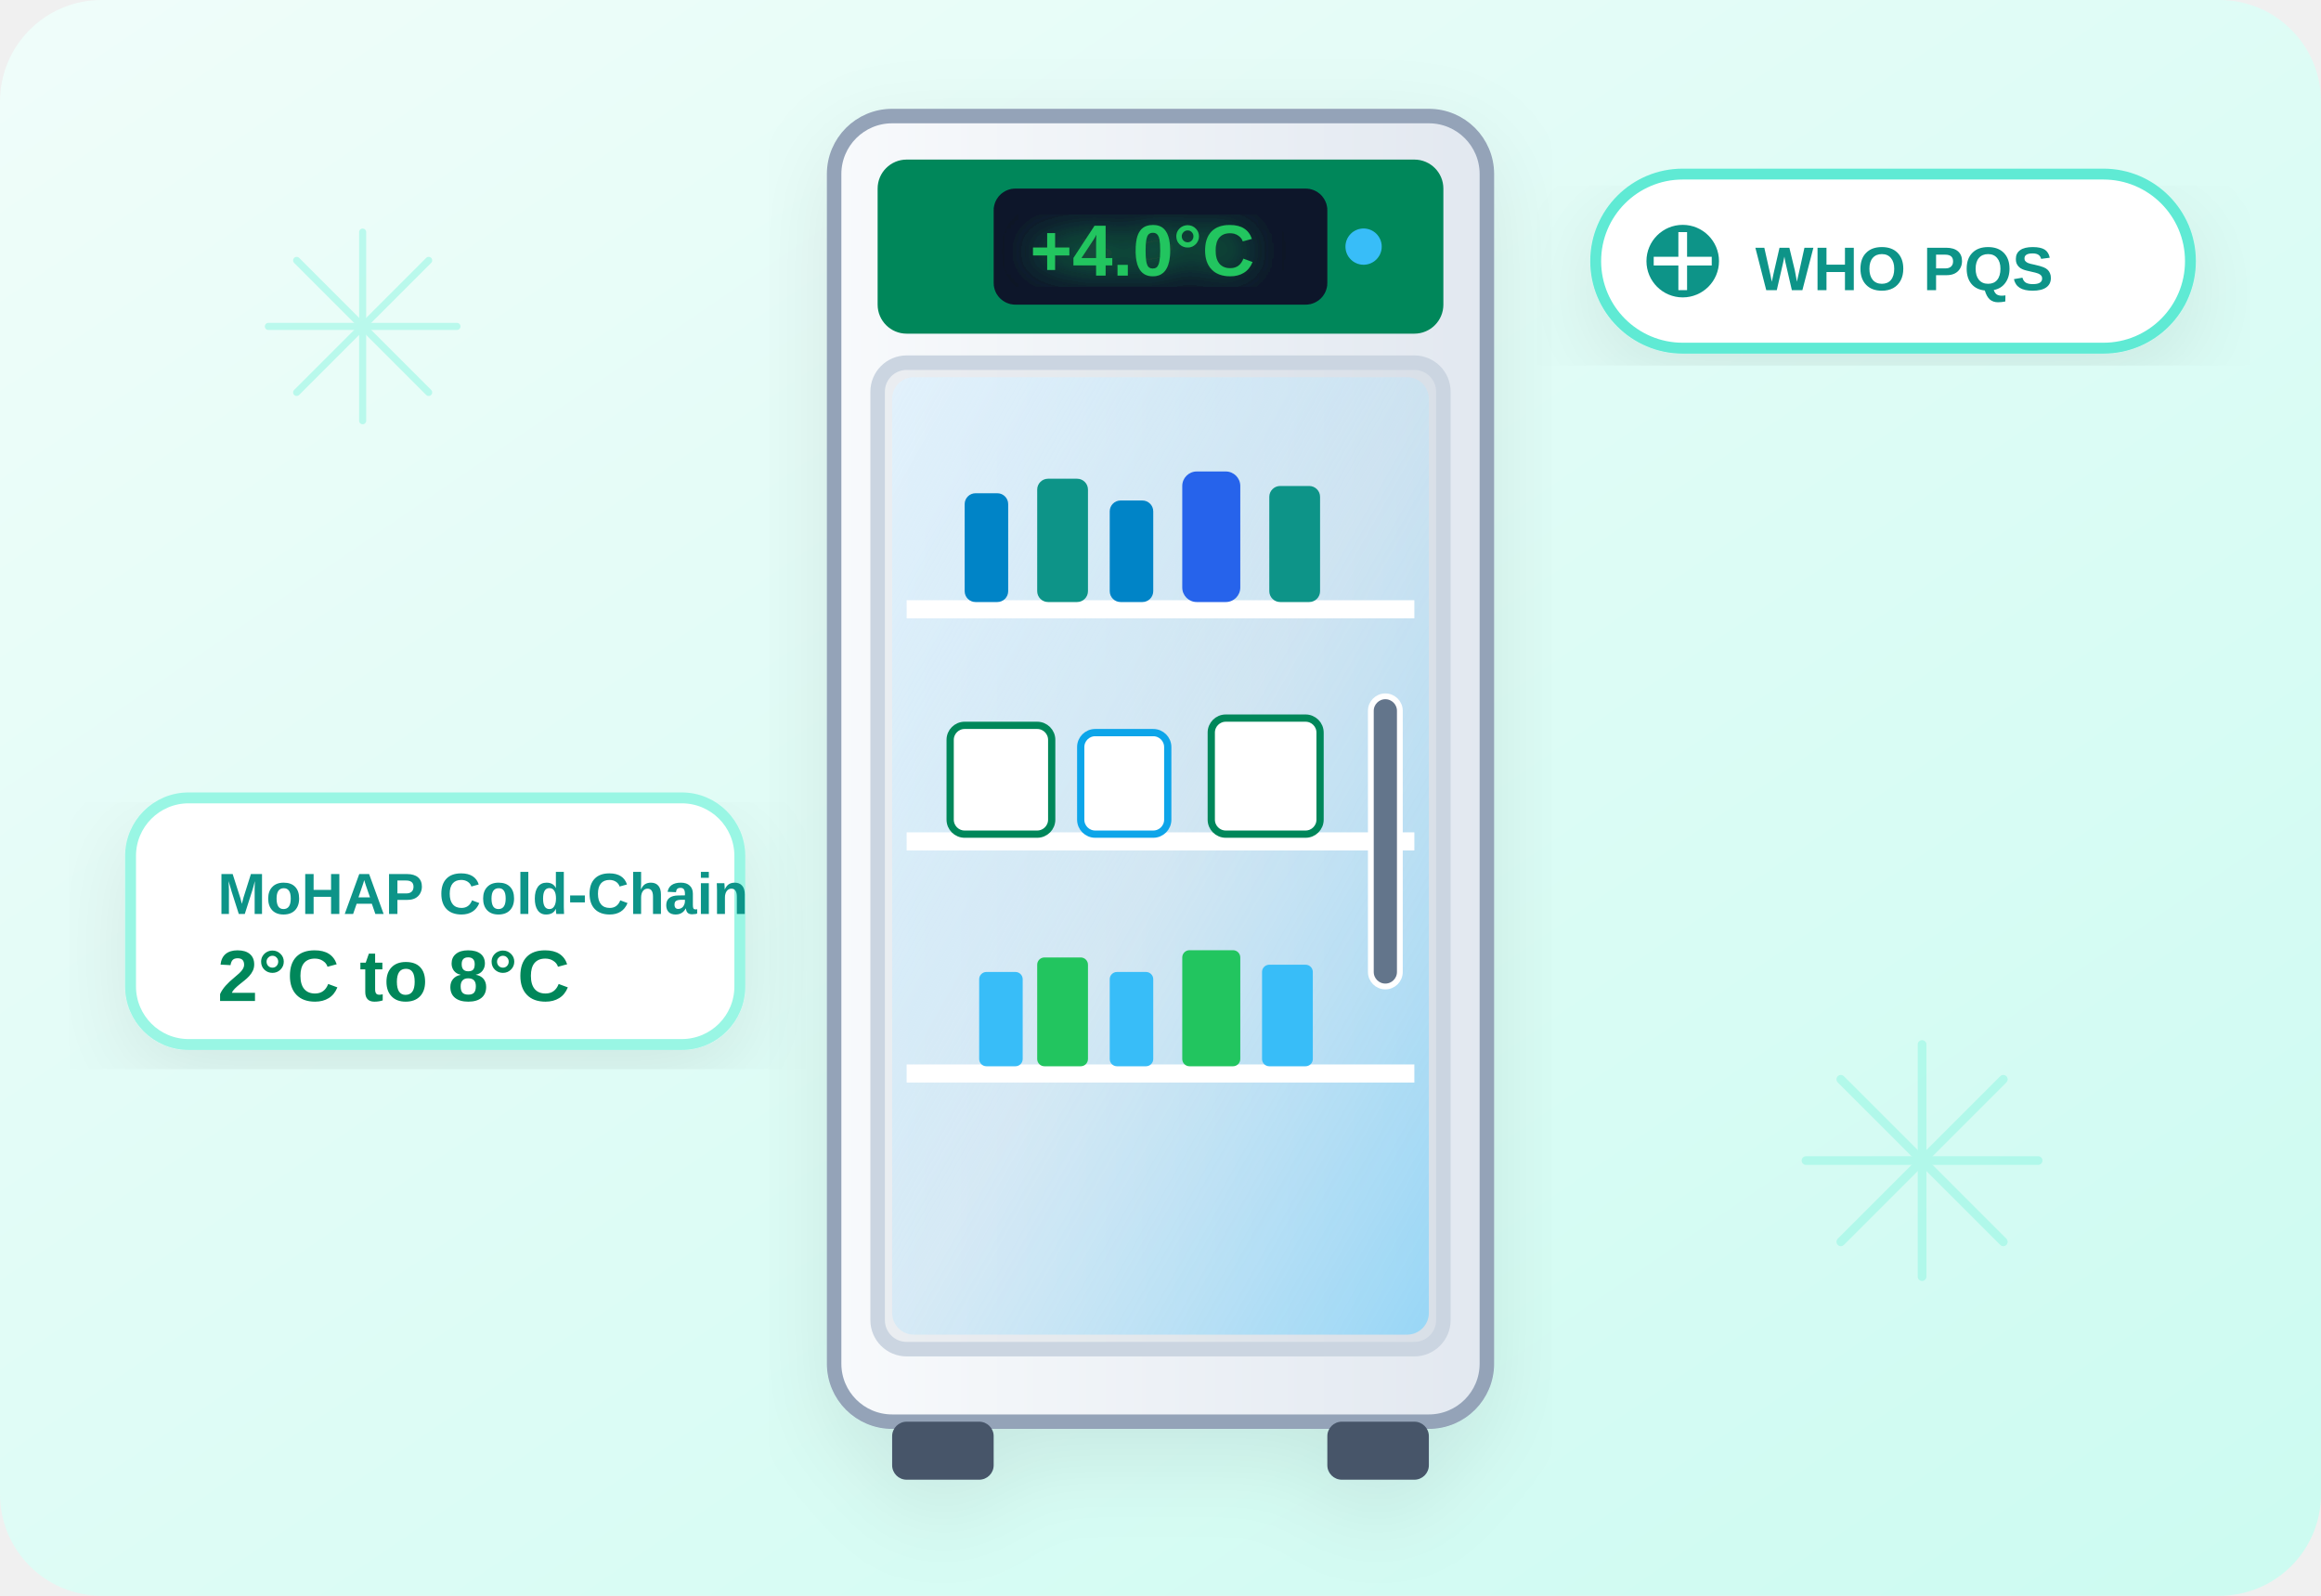
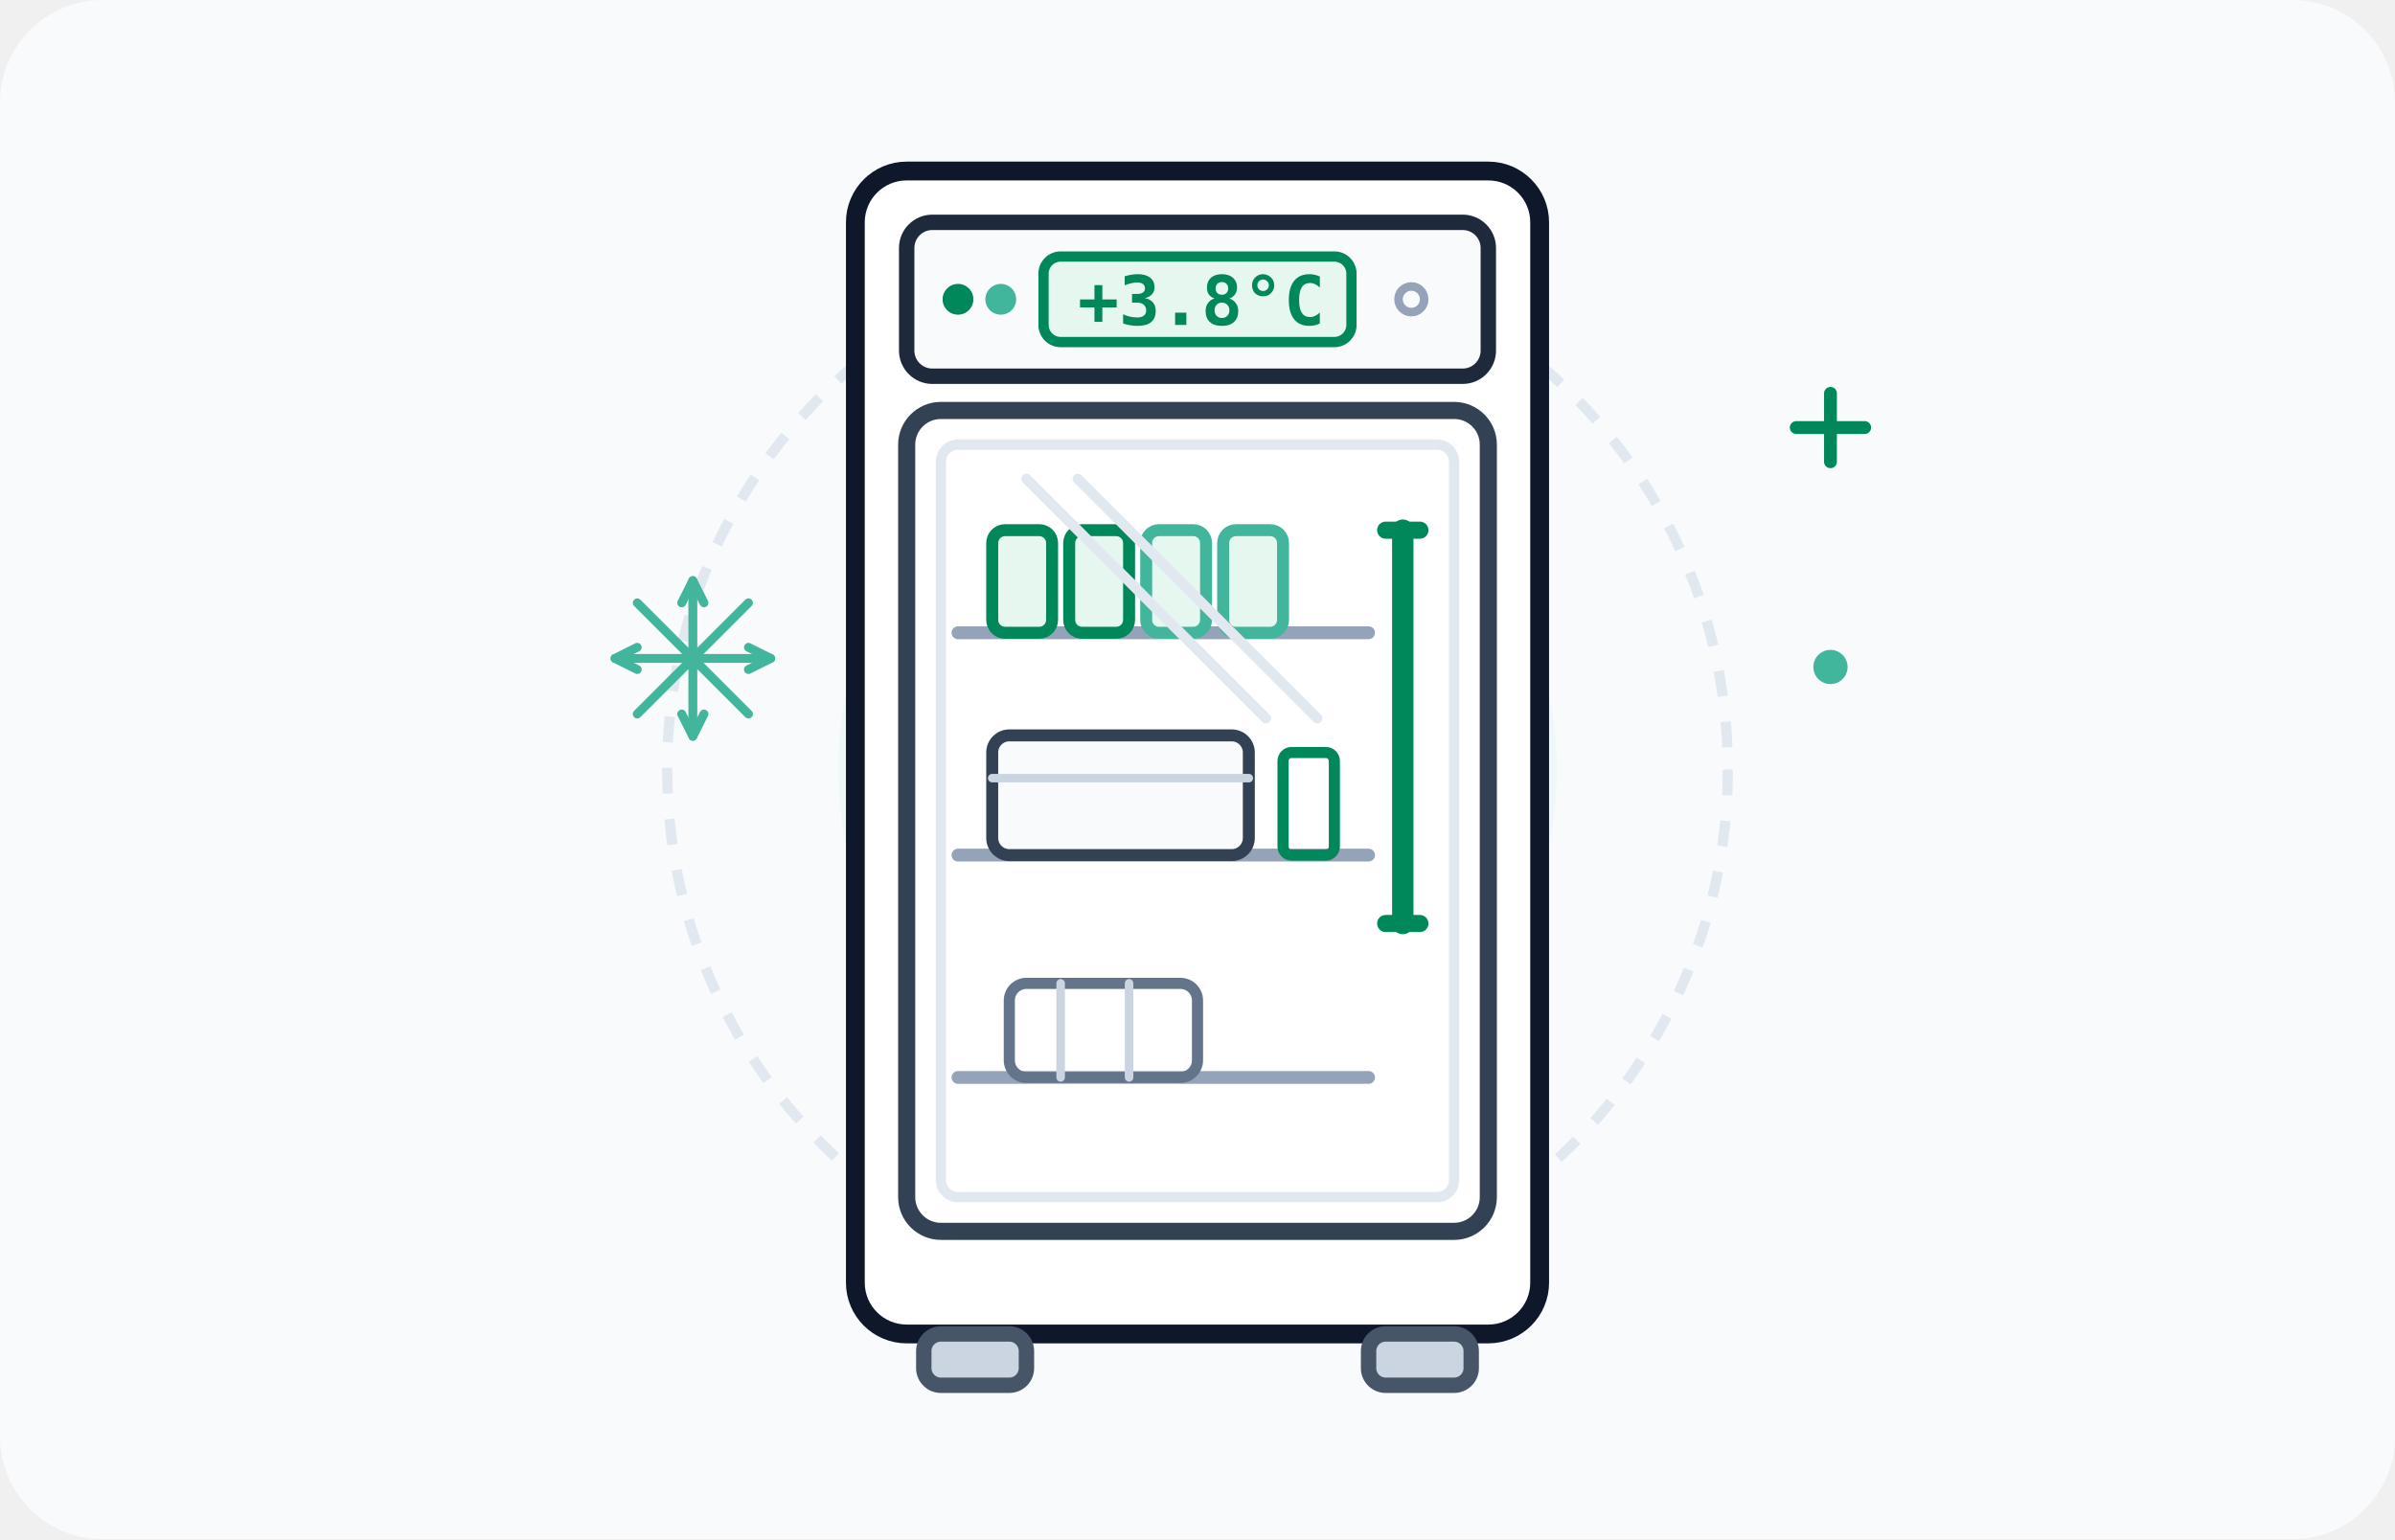
- <svg xmlns="http://www.w3.org/2000/svg" viewBox="0 0 320 220" width="100%" height="100%">
-   <defs>
-     <linearGradient id="coldBg" x1="0%" y1="0%" x2="100%" y2="100%">
-       <stop offset="0%" stop-color="#f0fdfa" />
-       <stop offset="100%" stop-color="#ccfbf1" />
-     </linearGradient>
-     <linearGradient id="fridgeBody" x1="0%" y1="0%" x2="100%" y2="0%">
-       <stop offset="0%" stop-color="#f8fafc" />
-       <stop offset="100%" stop-color="#e2e8f0" />
-     </linearGradient>
-     <linearGradient id="glassGrad" x1="0%" y1="0%" x2="100%" y2="100%">
-       <stop offset="0%" stop-color="#e0f2fe" stop-opacity="0.8" />
-       <stop offset="50%" stop-color="#bae6fd" stop-opacity="0.4" />
-       <stop offset="100%" stop-color="#7dd3fc" stop-opacity="0.7" />
-     </linearGradient>
-     <filter id="coldGlow" x="-20%" y="-20%" width="140%" height="140%">
-       <feGaussianBlur stdDeviation="3" result="blur" />
-       <feComposite in="SourceGraphic" in2="blur" operator="over" />
-     </filter>
-     <filter id="fridgeShadow" x="-10%" y="-10%" width="120%" height="120%">
-       <feDropShadow dx="0" dy="4" stdDeviation="6" flood-color="#0f172a" flood-opacity="0.08" />
-     </filter>
-   </defs>
-   <rect width="320" height="220" rx="14" fill="url(#coldBg)" />
-   <g stroke="#99f6e4" stroke-width="1.5" opacity="0.6" stroke-linecap="round">
-     <g transform="translate(50, 45) scale(0.65)">
-       <line x1="0" y1="-20" x2="0" y2="20" />
-       <line x1="-20" y1="0" x2="20" y2="0" />
-       <line x1="-14" y1="-14" x2="14" y2="14" />
-       <line x1="-14" y1="14" x2="14" y2="-14" />
+ <svg xmlns="http://www.w3.org/2000/svg" viewBox="0 0 280 180" width="100%" height="100%" fill="none">
+   <rect width="280" height="180" rx="12" fill="#f8fafc" />
+   <circle cx="140" cy="90" r="62" stroke="#e2e8f0" stroke-width="1.2" stroke-dasharray="3 3" />
+   <circle cx="140" cy="90" r="42" fill="#e6f7f0" fill-opacity="0.45" />
+   <g stroke-linecap="round" stroke-linejoin="round">
+     <rect x="100" y="20" width="80" height="136" rx="6" stroke="#0f172a" stroke-width="2.2" fill="#ffffff" />
+     <rect x="108" y="156" width="12" height="6" rx="2" stroke="#475569" stroke-width="1.8" fill="#cbd5e1" />
+     <rect x="160" y="156" width="12" height="6" rx="2" stroke="#475569" stroke-width="1.8" fill="#cbd5e1" />
+     <rect x="106" y="26" width="68" height="18" rx="3" stroke="#1e293b" stroke-width="1.8" fill="#f8fafc" />
+     <rect x="122" y="30" width="36" height="10" rx="2" stroke="#00875a" stroke-width="1.2" fill="#e6f7f0" />
+     <text x="126" y="38" font-family="monospace" font-size="8" font-weight="bold" fill="#00875a">+3.8°C</text>
+     <circle cx="112" cy="35" r="1.8" fill="#00875a" />
+     <circle cx="117" cy="35" r="1.8" fill="#42b69c" />
+     <circle cx="165" cy="35" r="1.5" stroke="#94a3b8" stroke-width="1" />
+     <rect x="106" y="48" width="68" height="96" rx="4" stroke="#334155" stroke-width="2" fill="#ffffff" />
+     <rect x="110" y="52" width="60" height="88" rx="2" stroke="#e2e8f0" stroke-width="1.2" />
+     <line x1="164" y1="62" x2="164" y2="108" stroke="#00875a" stroke-width="2.5" />
+     <line x1="162" y1="62" x2="166" y2="62" stroke="#00875a" stroke-width="2" />
+     <line x1="162" y1="108" x2="166" y2="108" stroke="#00875a" stroke-width="2" />
+     <line x1="112" y1="74" x2="160" y2="74" stroke="#94a3b8" stroke-width="1.5" />
+     <rect x="116" y="62" width="7" height="12" rx="1.5" stroke="#00875a" stroke-width="1.4" fill="#e6f7f0" />
+     <rect x="125" y="62" width="7" height="12" rx="1.5" stroke="#00875a" stroke-width="1.4" fill="#e6f7f0" />
+     <rect x="134" y="62" width="7" height="12" rx="1.5" stroke="#42b69c" stroke-width="1.4" fill="#e6f7f0" />
+     <rect x="143" y="62" width="7" height="12" rx="1.5" stroke="#42b69c" stroke-width="1.4" fill="#e6f7f0" />
+     <line x1="112" y1="100" x2="160" y2="100" stroke="#94a3b8" stroke-width="1.5" />
+     <rect x="116" y="86" width="30" height="14" rx="2" stroke="#334155" stroke-width="1.4" fill="#f8fafc" />
+     <line x1="116" y1="91" x2="146" y2="91" stroke="#cbd5e1" stroke-width="1" />
+     <rect x="150" y="88" width="6" height="12" rx="1" stroke="#00875a" stroke-width="1.3" />
+     <line x1="112" y1="126" x2="160" y2="126" stroke="#94a3b8" stroke-width="1.5" />
+     <rect x="118" y="115" width="22" height="11" rx="2" stroke="#64748b" stroke-width="1.3" />
+     <line x1="124" y1="115" x2="124" y2="126" stroke="#cbd5e1" stroke-width="1" />
+     <line x1="132" y1="115" x2="132" y2="126" stroke="#cbd5e1" stroke-width="1" />
+     <line x1="120" y1="56" x2="148" y2="84" stroke="#e2e8f0" stroke-width="1.2" />
+     <line x1="126" y1="56" x2="154" y2="84" stroke="#e2e8f0" stroke-width="1.2" />
+     <g transform="translate(68, 64) scale(0.65)" stroke="#42b69c" stroke-width="1.6">
+       <line x1="20" y1="6" x2="20" y2="34" />
+       <line x1="6" y1="20" x2="34" y2="20" />
+       <line x1="10" y1="10" x2="30" y2="30" />
+       <line x1="10" y1="30" x2="30" y2="10" />
+       <path d="M18 10 L20 6 L22 10 M18 30 L20 34 L22 30 M10 18 L6 20 L10 22 M30 18 L34 20 L30 22" />
    </g>
-     <g transform="translate(265, 160) scale(0.8)">
-       <line x1="0" y1="-20" x2="0" y2="20" />
-       <line x1="-20" y1="0" x2="20" y2="0" />
-       <line x1="-14" y1="-14" x2="14" y2="14" />
-       <line x1="-14" y1="14" x2="14" y2="-14" />
-     </g>
-   </g>
-   <g filter="url(#fridgeShadow)" transform="translate(115, 16)">
-     <rect x="0" y="0" width="90" height="180" rx="8" fill="url(#fridgeBody)" stroke="#94a3b8" stroke-width="2" />
-     <rect x="6" y="6" width="78" height="24" rx="4" fill="#00875a" />
-     <rect x="22" y="10" width="46" height="16" rx="3" fill="#0b1329" />
-     <text x="27" y="22" font-family="Arial, sans-serif" font-size="10" font-weight="900" fill="#22c55e" filter="url(#coldGlow)">+4.0°C</text>
-     <circle cx="73" cy="18" r="2.5" fill="#38bdf8" />
-     <rect x="6" y="34" width="78" height="136" rx="4" fill="#0f172a" fill-opacity="0.05" stroke="#cbd5e1" stroke-width="2" />
-     <rect x="8" y="36" width="74" height="132" rx="3" fill="url(#glassGrad)" />
-     <line x1="10" y1="68" x2="80" y2="68" stroke="#ffffff" stroke-width="2.5" />
-     <line x1="10" y1="100" x2="80" y2="100" stroke="#ffffff" stroke-width="2.5" />
-     <line x1="10" y1="132" x2="80" y2="132" stroke="#ffffff" stroke-width="2.5" />
-     <rect x="18" y="52" width="6" height="15" rx="1.5" fill="#0284c7" />
-     <rect x="28" y="50" width="7" height="17" rx="1.5" fill="#0d9488" />
-     <rect x="38" y="53" width="6" height="14" rx="1.5" fill="#0284c7" />
-     <rect x="48" y="49" width="8" height="18" rx="2" fill="#2563eb" />
-     <rect x="60" y="51" width="7" height="16" rx="1.5" fill="#0d9488" />
-     <rect x="16" y="84" width="14" height="15" rx="2" fill="#ffffff" stroke="#00875a" />
-     <rect x="34" y="85" width="12" height="14" rx="2" fill="#ffffff" stroke="#0ea5e9" />
-     <rect x="52" y="83" width="15" height="16" rx="2" fill="#ffffff" stroke="#00875a" />
-     <rect x="20" y="118" width="6" height="13" rx="1" fill="#38bdf8" />
-     <rect x="28" y="116" width="7" height="15" rx="1" fill="#22c55e" />
-     <rect x="38" y="118" width="6" height="13" rx="1" fill="#38bdf8" />
-     <rect x="48" y="115" width="8" height="16" rx="1" fill="#22c55e" />
-     <rect x="59" y="117" width="7" height="14" rx="1" fill="#38bdf8" />
-     <rect x="74" y="80" width="4" height="40" rx="2" fill="#64748b" stroke="#ffffff" stroke-width="0.8" />
-     <rect x="8" y="180" width="14" height="8" rx="2" fill="#475569" />
-     <rect x="68" y="180" width="14" height="8" rx="2" fill="#475569" />
-   </g>
-   <g transform="translate(18, 110)" filter="url(#fridgeShadow)">
-     <rect width="84" height="34" rx="8" fill="#ffffff" stroke="#99f6e4" stroke-width="1.5" />
-     <text x="12" y="16" font-family="Arial, sans-serif" font-size="8" font-weight="bold" fill="#0d9488">MoHAP Cold-Chain</text>
-     <text x="12" y="28" font-family="Arial, sans-serif" font-size="10" font-weight="900" fill="#00875a">2°C to 8°C</text>
-   </g>
-   <g transform="translate(220, 24)" filter="url(#fridgeShadow)">
-     <rect width="82" height="24" rx="12" fill="#ffffff" stroke="#5eead4" stroke-width="1.5" />
-     <circle cx="12" cy="12" r="5" fill="#0d9488" />
-     <path d="M12,8 L12,16 M8,12 L16,12" stroke="#ffffff" stroke-width="1.2" />
-     <text x="22" y="16" font-family="Arial, sans-serif" font-size="8.5" font-weight="bold" fill="#0d9488">WHO PQS</text>
+     <path d="M210 50 L218 50 M214 46 L214 54" stroke="#00875a" stroke-width="1.5" />
+     <circle cx="214" cy="78" r="2" fill="#42b69c" />
  </g>
</svg>
